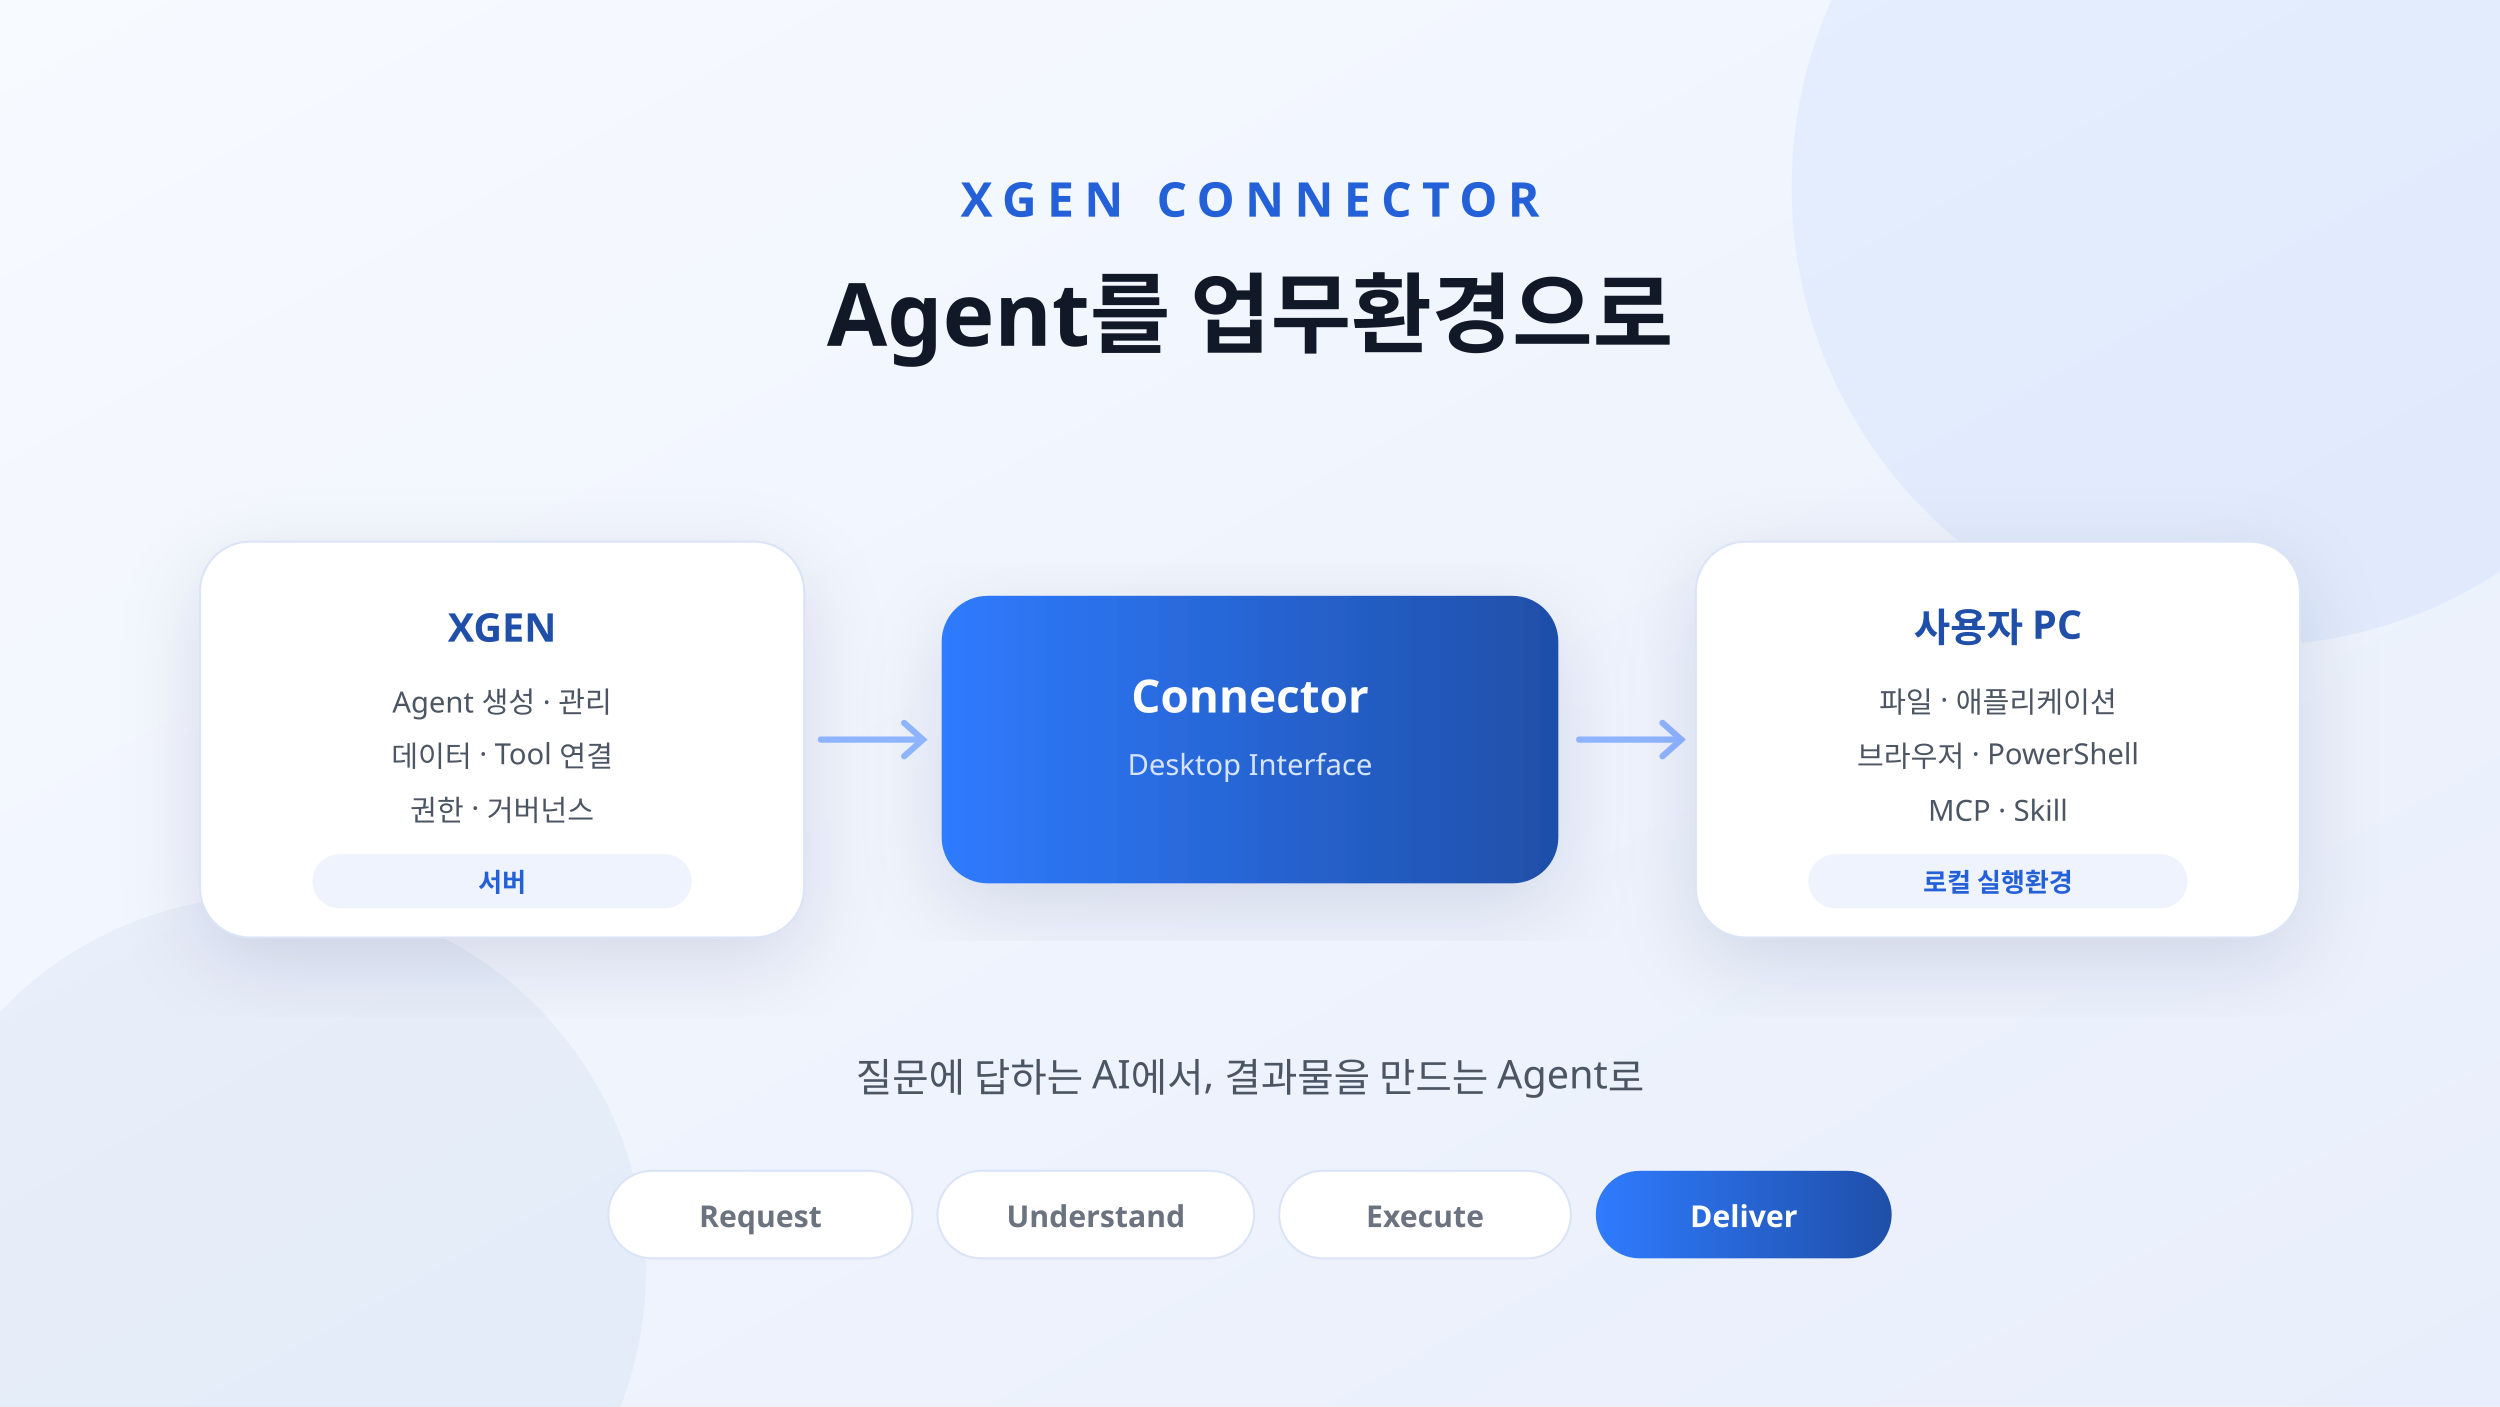
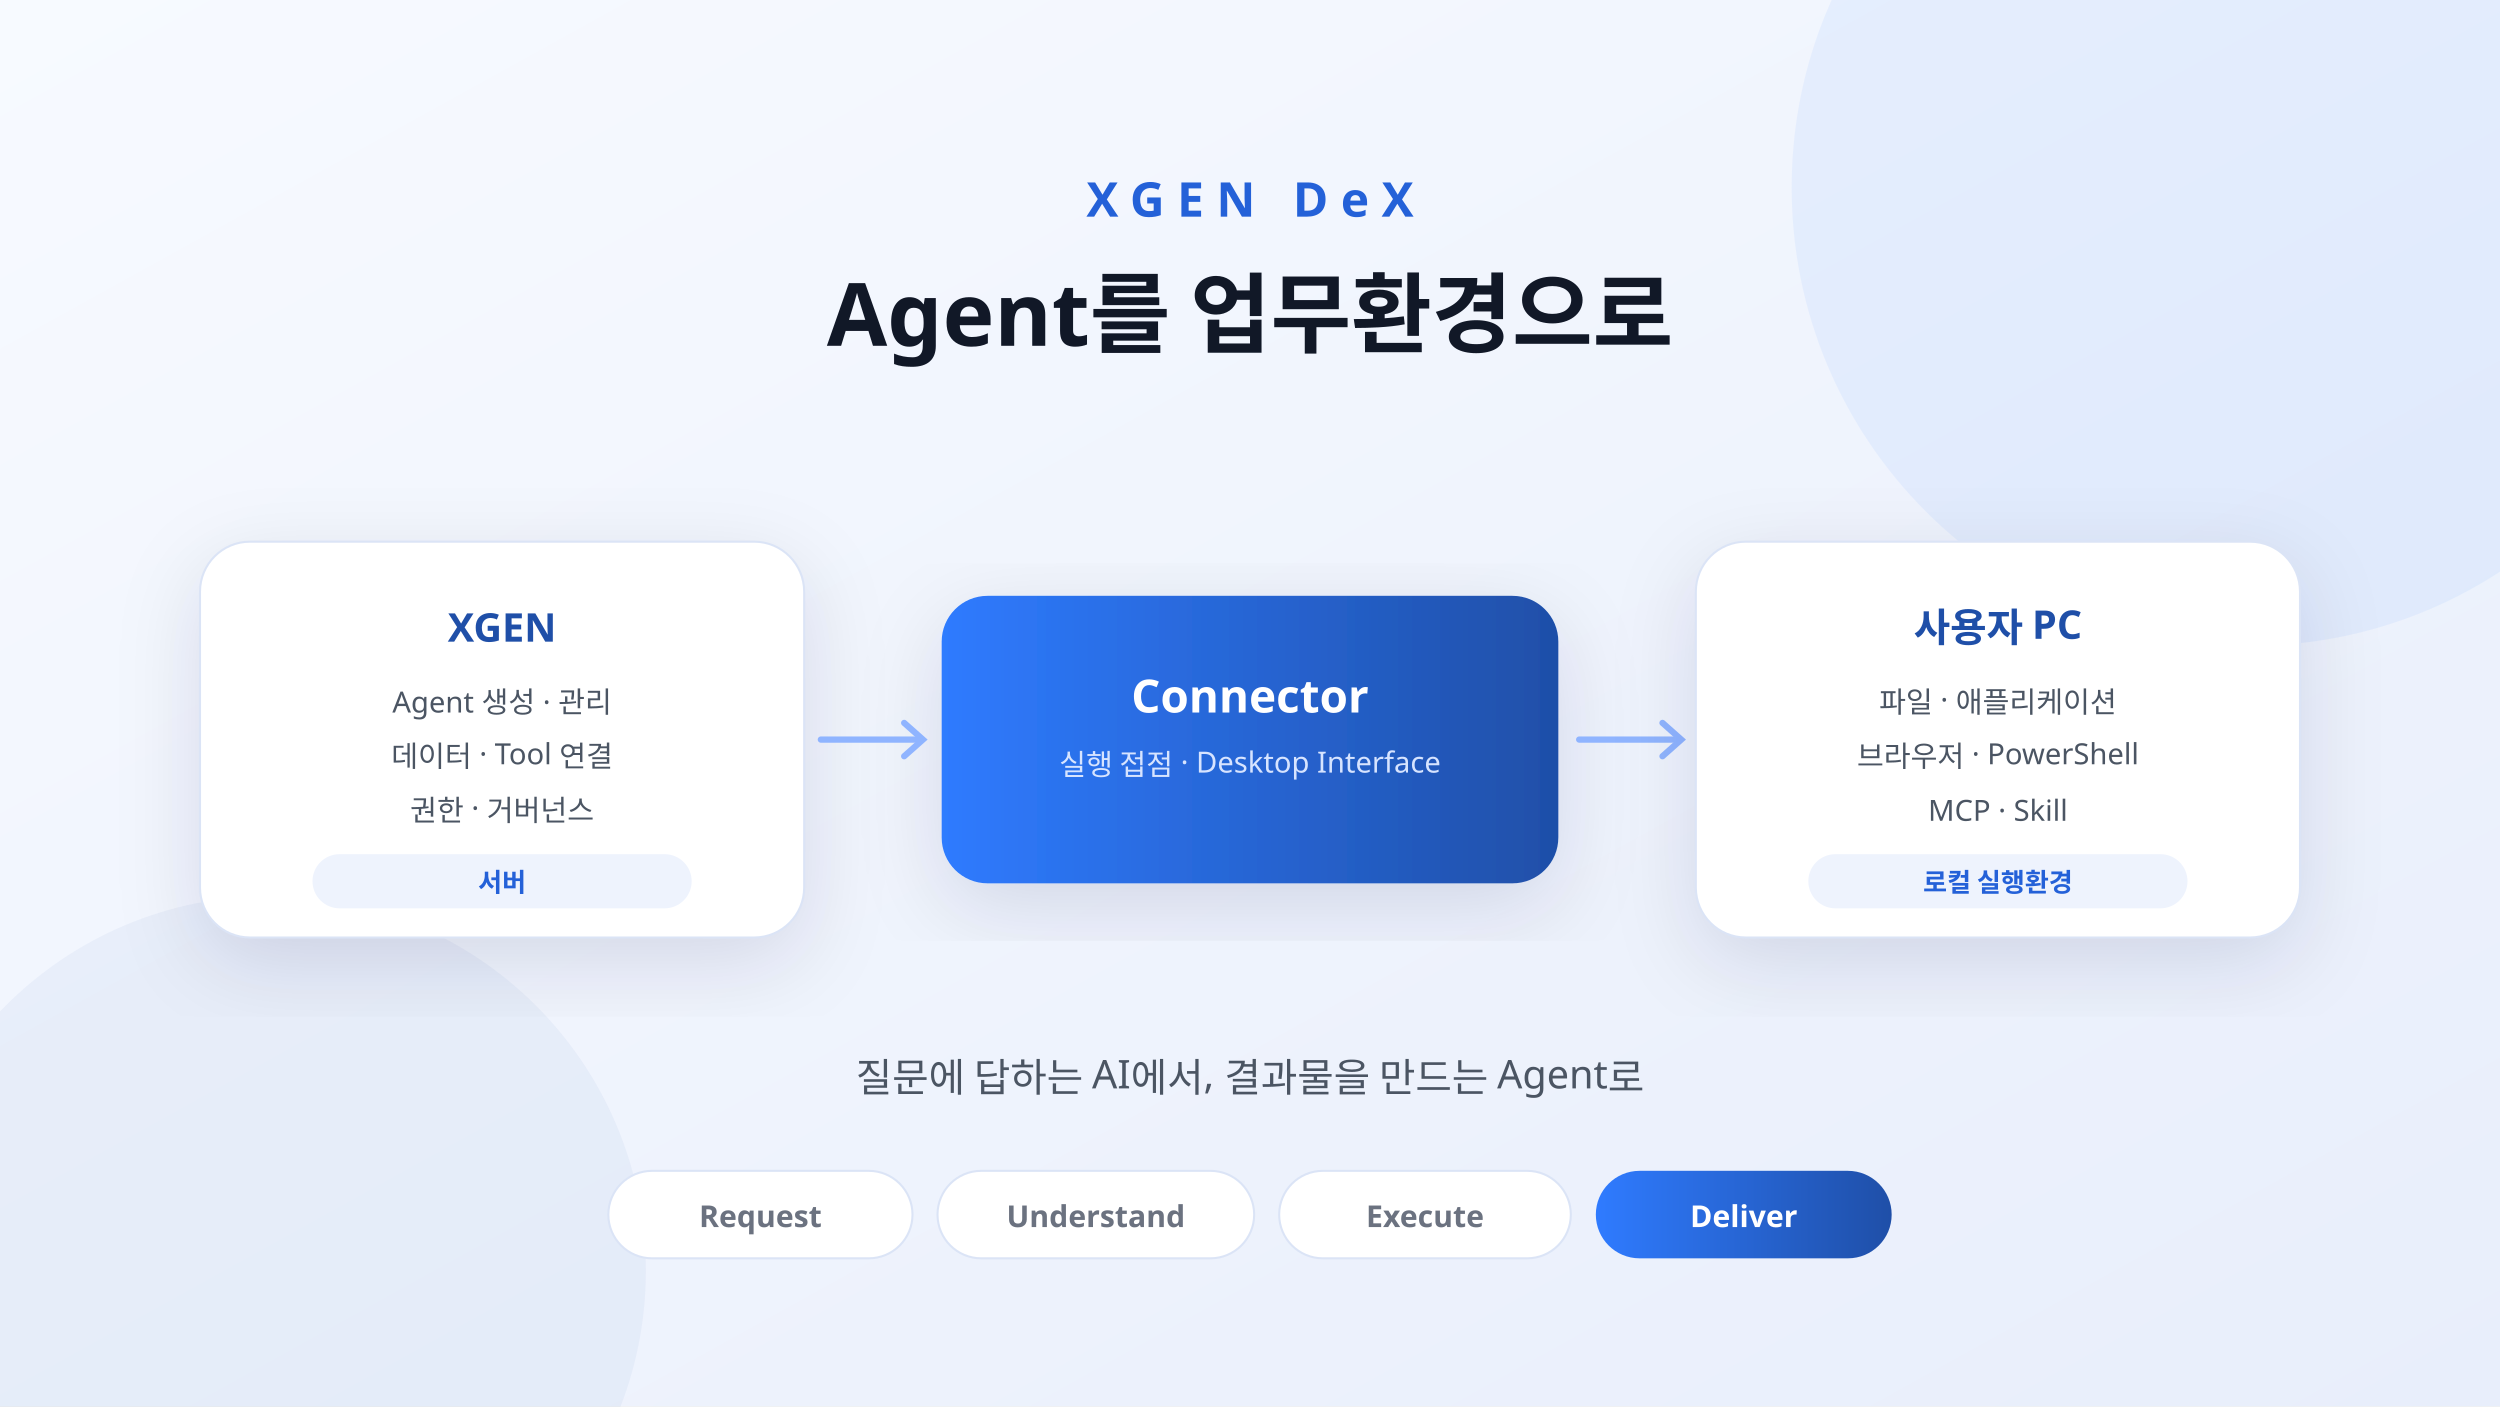
- <svg xmlns="http://www.w3.org/2000/svg" viewBox="0 0 1200 675" role="img" aria-label="서버의 XGEN Agent 와 사용자 PC 의 업무환경이 Connector 를 통해 이어지는 모습">
+ <svg xmlns="http://www.w3.org/2000/svg" viewBox="0 0 1200 675" role="img" aria-label="XGEN DeX — 서버의 XGEN Agent 와 사용자 PC 업무환경을 Connector 가 잇는 모습">
  <defs>
    <linearGradient id="bg" x1="0" y1="0" x2="1" y2="1">
      <stop offset="0" stop-color="#f7faff" />
      <stop offset="1" stop-color="#e8eefb" />
    </linearGradient>
    <linearGradient id="brand" x1="0" y1="0" x2="1" y2="0">
      <stop offset="0" stop-color="#2f7bff" />
      <stop offset="1" stop-color="#1f4fa8" />
    </linearGradient>
    <filter id="sh" x="-20%" y="-20%" width="140%" height="140%">
      <feDropShadow dx="0" dy="12" stdDeviation="20" flood-color="#14284f" flood-opacity="0.12" />
    </filter>
  </defs>
  <rect width="1200" height="675" fill="url(#bg)" />
  <circle cx="1080" cy="90" r="220" fill="#2f7bff" opacity="0.07" />
  <circle cx="130" cy="610" r="180" fill="#1f4fa8" opacity="0.05" />
-   <text x="600" y="104" text-anchor="middle" font-family="Pretendard,'Pretendard Variable','Malgun Gothic','Apple SD Gothic Neo','Noto Sans KR',sans-serif" font-size="23" font-weight="700" fill="#2461d8" letter-spacing="5">XGEN CONNECTOR</text>
+   <text x="600" y="104" text-anchor="middle" font-family="Pretendard,'Pretendard Variable','Malgun Gothic','Apple SD Gothic Neo','Noto Sans KR',sans-serif" font-size="23" font-weight="700" fill="#2461d8" letter-spacing="6">XGEN DeX</text>
  <text x="600" y="166" text-anchor="middle" font-family="Pretendard,'Pretendard Variable','Malgun Gothic','Apple SD Gothic Neo','Noto Sans KR',sans-serif" font-size="42" font-weight="800" fill="#111827">Agent를 업무환경으로</text>
  <g filter="url(#sh)">
    <rect x="96" y="260" width="290" height="190" rx="24" fill="#ffffff" />
  </g>
  <rect x="96" y="260" width="290" height="190" rx="24" fill="none" stroke="#dbe4f6" />
  <text x="241" y="308" text-anchor="middle" font-family="Pretendard,'Malgun Gothic',sans-serif" font-size="19" font-weight="800" fill="#1f4fa8">XGEN</text>
  <g font-family="Pretendard,'Malgun Gothic',sans-serif" font-size="14" fill="#4b5563" text-anchor="middle">
    <text x="241" y="342">Agent 생성 · 관리</text>
    <text x="241" y="368">데이터 · Tool 연결</text>
    <text x="241" y="394">권한 · 거버넌스</text>
  </g>
  <rect x="150" y="410" width="182" height="26" rx="13" fill="#eef3fd" />
  <text x="241" y="428" text-anchor="middle" font-family="Pretendard,sans-serif" font-size="12.5" font-weight="700" fill="#2461d8">서버</text>
  <g filter="url(#sh)">
    <rect x="452" y="286" width="296" height="138" rx="22" fill="url(#brand)" />
  </g>
  <text x="600" y="342" text-anchor="middle" font-family="Pretendard,'Malgun Gothic',sans-serif" font-size="22" font-weight="800" fill="#ffffff">Connector</text>
-   <text x="600" y="372" text-anchor="middle" font-family="Pretendard,'Malgun Gothic',sans-serif" font-size="14" fill="#d7e4ff">Desktop Interface</text>
+   <text x="600" y="372" text-anchor="middle" font-family="Pretendard,'Malgun Gothic',sans-serif" font-size="14" fill="#d7e4ff">실행 접점 · Desktop Interface</text>
  <g stroke="#8fb4ff" stroke-width="3" stroke-linecap="round" fill="none">
    <path d="M394 355 h48" />
    <path d="M434 347 l9 8 -9 8" />
    <path d="M758 355 h48" />
    <path d="M798 347 l9 8 -9 8" />
  </g>
  <g filter="url(#sh)">
    <rect x="814" y="260" width="290" height="190" rx="24" fill="#ffffff" />
  </g>
  <rect x="814" y="260" width="290" height="190" rx="24" fill="none" stroke="#dbe4f6" />
  <text x="959" y="308" text-anchor="middle" font-family="Pretendard,'Malgun Gothic',sans-serif" font-size="19" font-weight="800" fill="#1f4fa8">사용자 PC</text>
  <g font-family="Pretendard,'Malgun Gothic',sans-serif" font-size="14" fill="#4b5563" text-anchor="middle">
    <text x="959" y="342">파일 · 애플리케이션</text>
    <text x="959" y="368">브라우저 · PowerShell</text>
    <text x="959" y="394">MCP · Skill</text>
  </g>
  <rect x="868" y="410" width="182" height="26" rx="13" fill="#eef3fd" />
  <text x="959" y="428" text-anchor="middle" font-family="Pretendard,sans-serif" font-size="12.5" font-weight="700" fill="#2461d8">로컬 실행환경</text>
  <text x="600" y="524" text-anchor="middle" font-family="Pretendard,'Malgun Gothic',sans-serif" font-size="19" fill="#4b5563">질문에 답하는 AI에서, 결과물을 만드는 Agent로</text>
  <g font-family="Pretendard,sans-serif" font-size="14.5" font-weight="700">
    <rect x="292" y="562" width="146" height="42" rx="21" fill="#ffffff" stroke="#dbe4f6" />
    <text x="365" y="589" text-anchor="middle" fill="#6b7280">Request</text>
    <rect x="450" y="562" width="152" height="42" rx="21" fill="#ffffff" stroke="#dbe4f6" />
    <text x="526" y="589" text-anchor="middle" fill="#6b7280">Understand</text>
    <rect x="614" y="562" width="140" height="42" rx="21" fill="#ffffff" stroke="#dbe4f6" />
    <text x="684" y="589" text-anchor="middle" fill="#6b7280">Execute</text>
    <rect x="766" y="562" width="142" height="42" rx="21" fill="url(#brand)" />
    <text x="837" y="589" text-anchor="middle" fill="#ffffff">Deliver</text>
  </g>
</svg>
